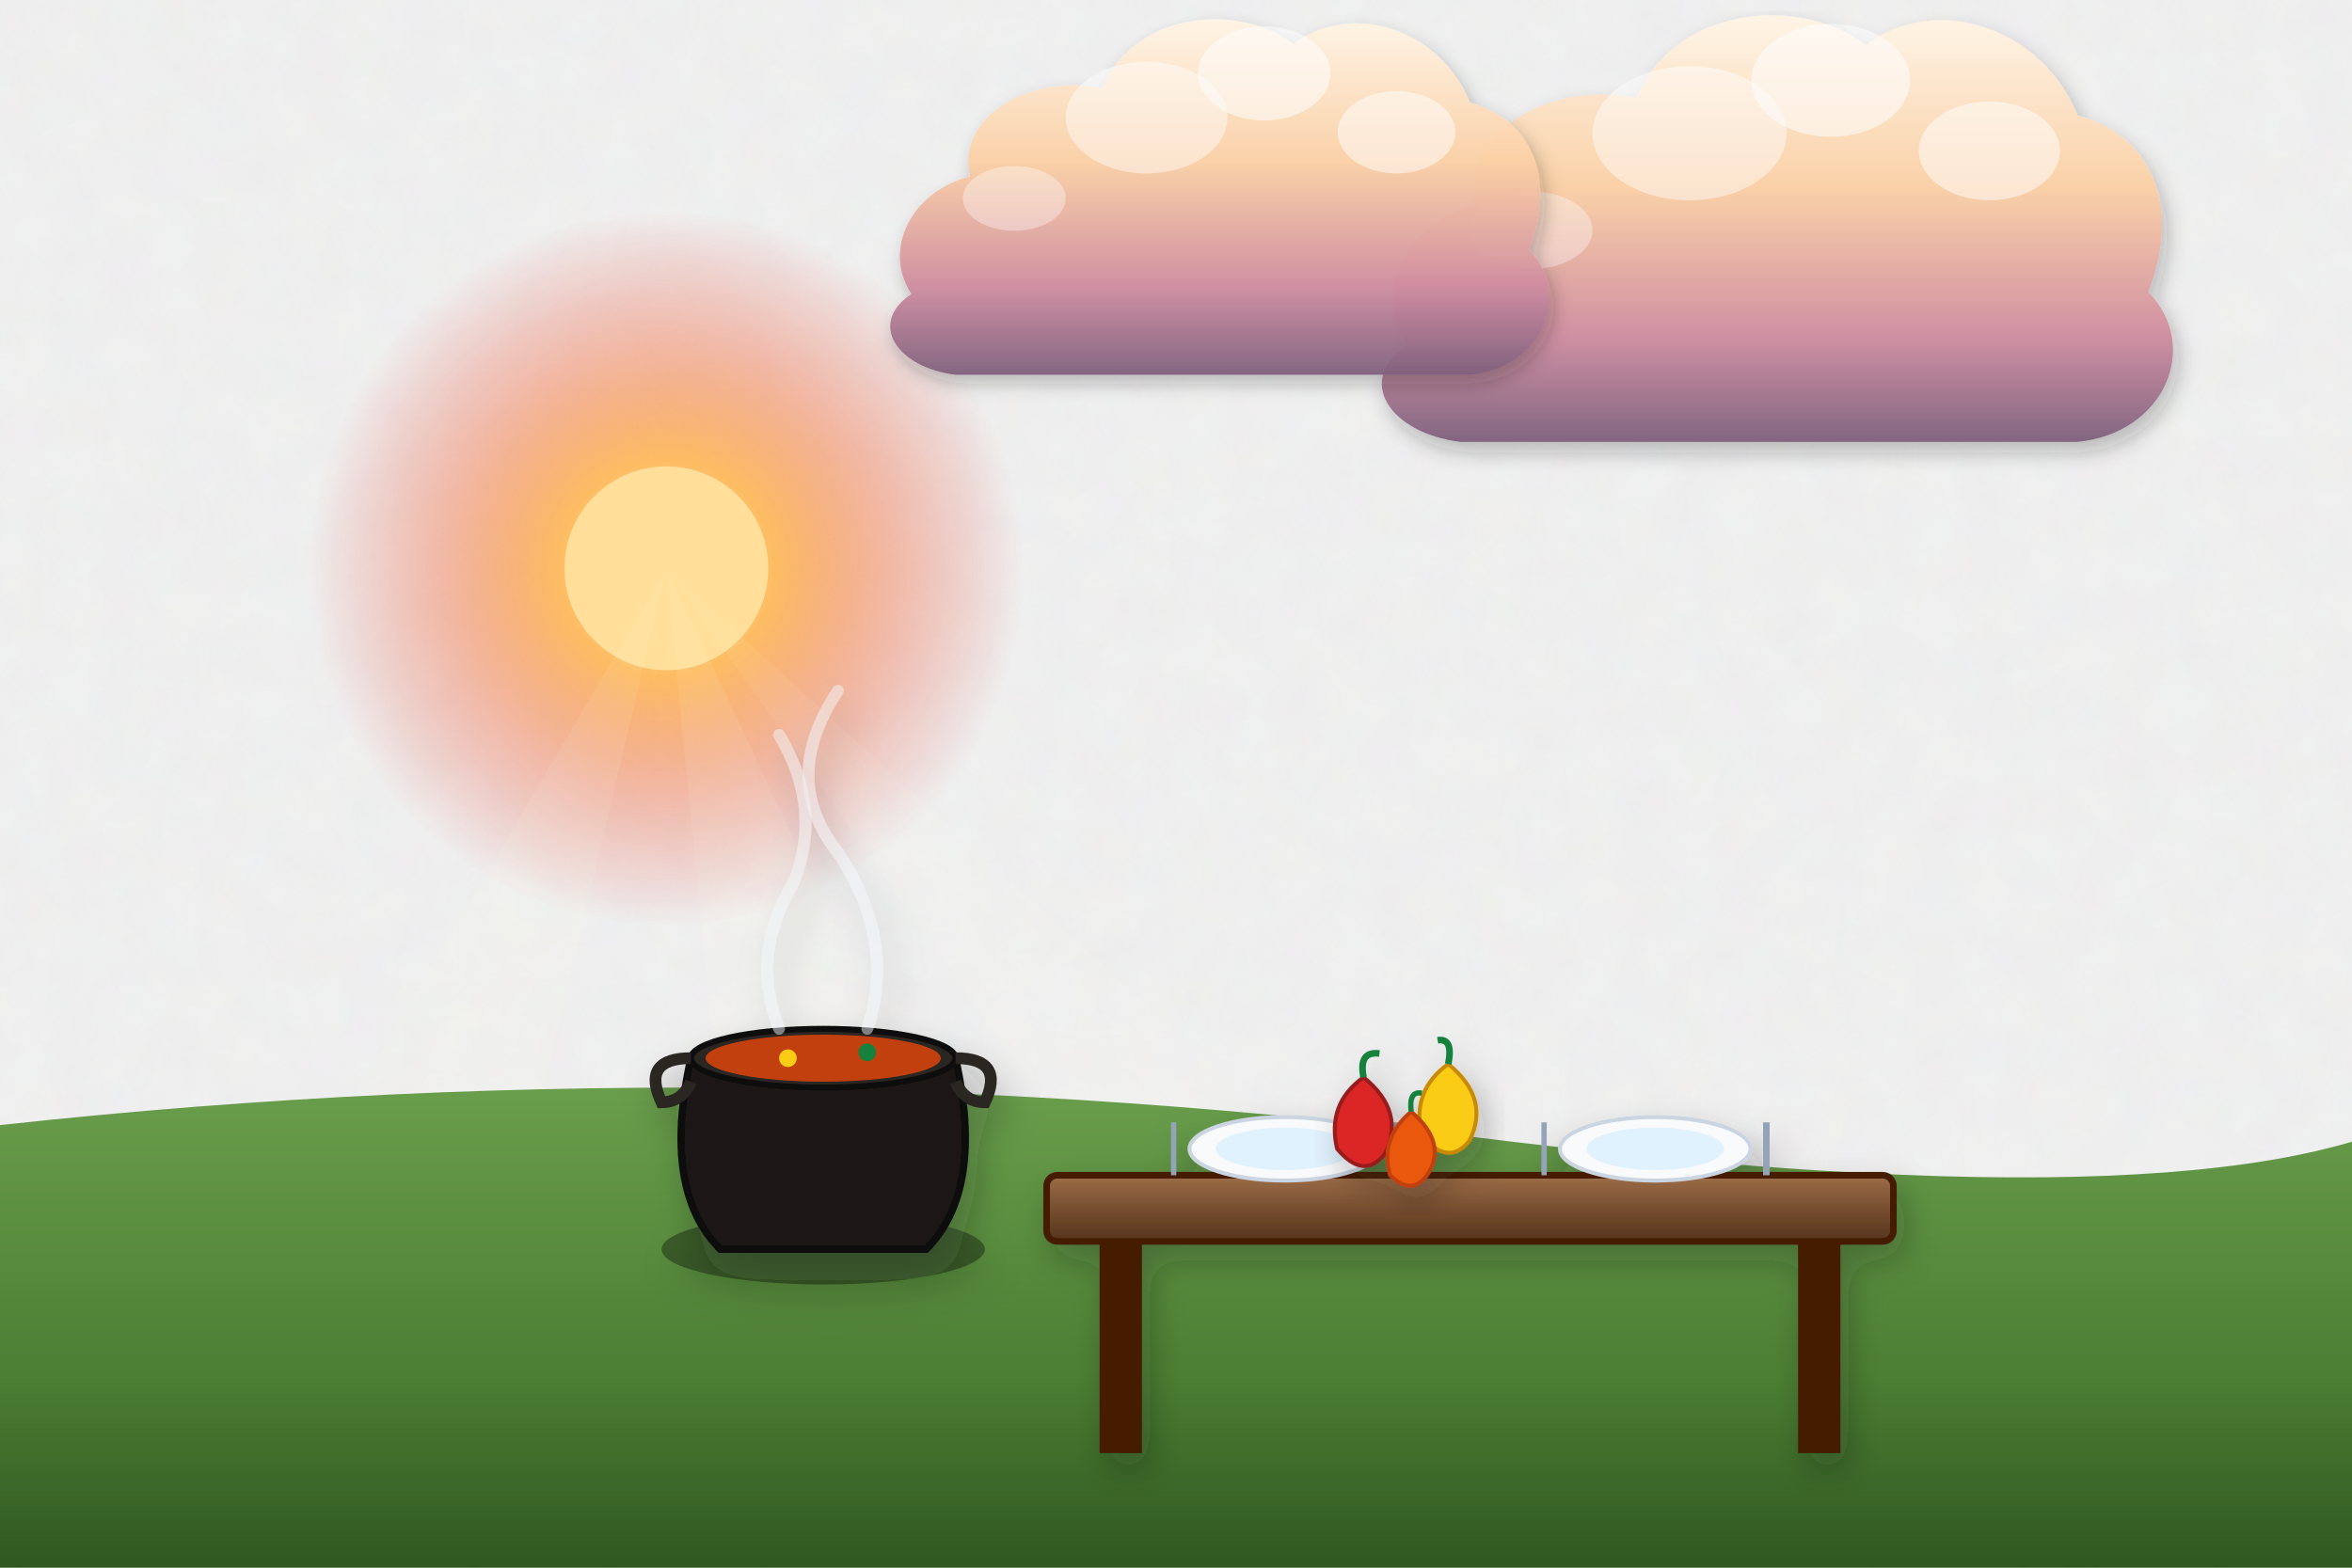
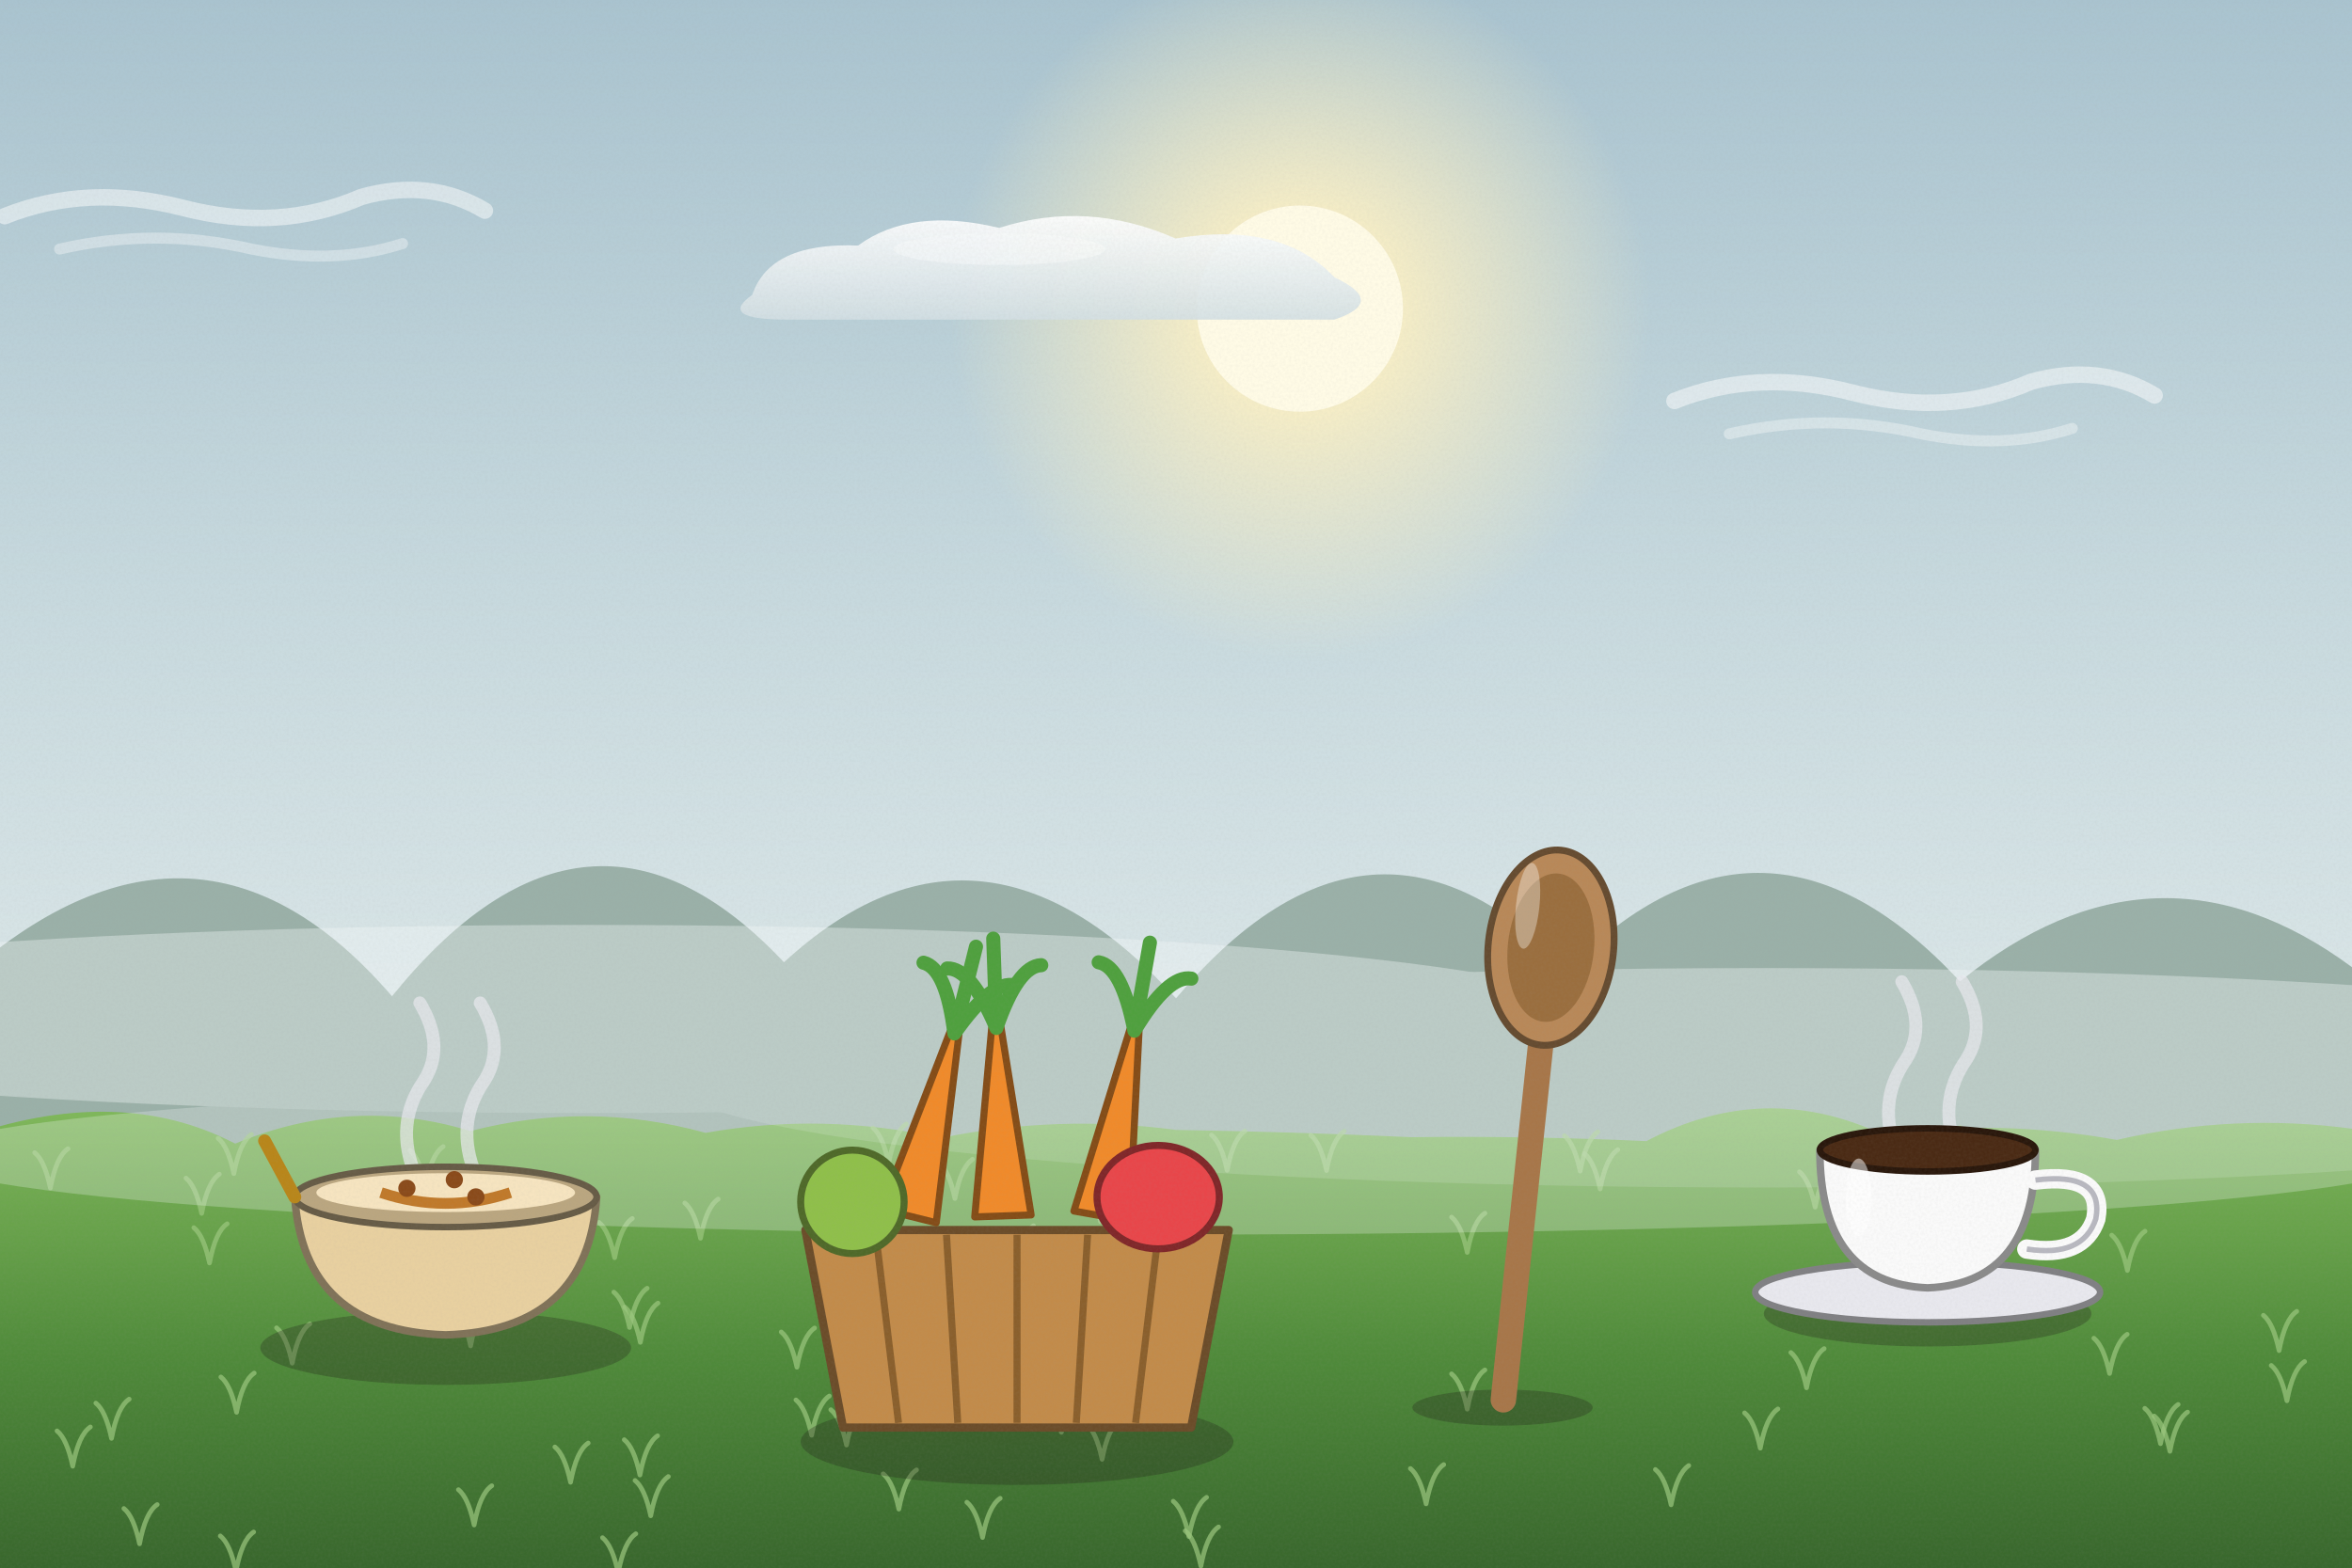
<svg xmlns="http://www.w3.org/2000/svg" viewBox="0 0 1200 800" width="1200" height="800">
  <defs>
-     <filter id="ghibliPaper" x="0%" y="0%" width="100%" height="100%">
-       <feTurbulence type="fractalNoise" baseFrequency="0.04" numOctaves="3" result="noise" seed="42" />
-       <feColorMatrix type="matrix" values="1 0 0 0 0  0 1 0 0 0  0 0 1 0 0  0 0 0 0.035 0" in="noise" result="coloredNoise" />
-       <feComposite operator="in" in2="SourceGraphic" />
-     </filter>
-     <filter id="softGlow" x="-20%" y="-20%" width="140%" height="140%">
-       <feGaussianBlur stdDeviation="8" result="blur" />
-       <feComposite in="SourceGraphic" in2="blur" operator="over" />
-     </filter>
-     <filter id="dropShadow" x="-20%" y="-20%" width="140%" height="140%">
-       <feDropShadow dx="3" dy="6" stdDeviation="6" flood-color="#141e28" flood-opacity="0.28" />
-     </filter>
-     <linearGradient id="skyDay" x1="0" y1="0" x2="0" y2="1">
-       <stop offset="0%" stop-color="#236ca7" />
-       <stop offset="35%" stop-color="#5fa3d6" />
-       <stop offset="70%" stop-color="#b8e1f2" />
-       <stop offset="100%" stop-color="#fdf3dc" />
-     </linearGradient>
-     <linearGradient id="skySunset" x1="0" y1="0" x2="0" y2="1">
-       <stop offset="0%" stop-color="#31396b" />
-       <stop offset="35%" stop-color="#73507b" />
-       <stop offset="65%" stop-color="#cb6b5c" />
-       <stop offset="85%" stop-color="#f29e5a" />
-       <stop offset="100%" stop-color="#fedaa2" />
-     </linearGradient>
-     <linearGradient id="skyDusk" x1="0" y1="0" x2="0" y2="1">
-       <stop offset="0%" stop-color="#121832" />
-       <stop offset="40%" stop-color="#262f56" />
-       <stop offset="70%" stop-color="#4e3d64" />
-       <stop offset="90%" stop-color="#915264" />
-       <stop offset="100%" stop-color="#d6846c" />
-     </linearGradient>
-     <linearGradient id="cloudBodyDay" x1="0" y1="0" x2="0" y2="1">
-       <stop offset="0%" stop-color="#ffffff" />
-       <stop offset="45%" stop-color="#fcf8f0" />
-       <stop offset="80%" stop-color="#d9e4ec" />
-       <stop offset="100%" stop-color="#b6c8d7" />
-     </linearGradient>
-     <linearGradient id="cloudBodySunset" x1="0" y1="0" x2="0" y2="1">
-       <stop offset="0%" stop-color="#fff5e6" />
-       <stop offset="40%" stop-color="#fbd0a5" />
-       <stop offset="75%" stop-color="#cf8ca0" />
-       <stop offset="100%" stop-color="#7e607c" />
-     </linearGradient>
-     <radialGradient id="sunGlowDay" cx="50%" cy="50%" r="50%">
-       <stop offset="0%" stop-color="#fffced" stop-opacity="1" />
-       <stop offset="35%" stop-color="#ffebaa" stop-opacity="0.85" />
-       <stop offset="70%" stop-color="#ffd573" stop-opacity="0.35" />
-       <stop offset="100%" stop-color="#ffd573" stop-opacity="0" />
-     </radialGradient>
-     <radialGradient id="sunGlowSunset" cx="50%" cy="50%" r="50%">
-       <stop offset="0%" stop-color="#fff8db" stop-opacity="1" />
-       <stop offset="30%" stop-color="#ffb753" stop-opacity="0.9" />
-       <stop offset="65%" stop-color="#f46e45" stop-opacity="0.4" />
-       <stop offset="100%" stop-color="#e04a43" stop-opacity="0" />
-     </radialGradient>
-     <linearGradient id="hillDistant" x1="0" y1="0" x2="0" y2="1">
-       <stop offset="0%" stop-color="#6e94a8" />
-       <stop offset="100%" stop-color="#93b9c7" />
-     </linearGradient>
-     <linearGradient id="hillMid" x1="0" y1="0" x2="0" y2="1">
-       <stop offset="0%" stop-color="#4a7c4f" />
-       <stop offset="50%" stop-color="#3c6a40" />
-       <stop offset="100%" stop-color="#2d5231" />
-     </linearGradient>
-     <linearGradient id="hillNear" x1="0" y1="0" x2="0" y2="1">
-       <stop offset="0%" stop-color="#699e4c" />
-       <stop offset="60%" stop-color="#4c7e33" />
-       <stop offset="100%" stop-color="#2f5720" />
-     </linearGradient>
-     <linearGradient id="woodTone" x1="0" y1="0" x2="0" y2="1">
-       <stop offset="0%" stop-color="#9c6d48" />
-       <stop offset="50%" stop-color="#784f30" />
-       <stop offset="100%" stop-color="#55341c" />
-     </linearGradient>
-     <linearGradient id="brassTone" x1="0" y1="0" x2="1" y2="1">
-       <stop offset="0%" stop-color="#ffe699" />
-       <stop offset="35%" stop-color="#d9a536" />
-       <stop offset="70%" stop-color="#996c14" />
-       <stop offset="100%" stop-color="#5e4007" />
+     <linearGradient id="woodTone" x1="0" y1="0" x2="1" y2="0">
+       <stop offset="0" stop-color="#a77649" />
+       <stop offset=".5" stop-color="#7d5231" />
+       <stop offset="1" stop-color="#5a381e" />
    </linearGradient>
    <linearGradient id="stoneTone" x1="0" y1="0" x2="0" y2="1">
-       <stop offset="0%" stop-color="#c5beb3" />
-       <stop offset="60%" stop-color="#999184" />
-       <stop offset="100%" stop-color="#6c6458" />
+       <stop offset="0" stop-color="#c5beb3" />
+       <stop offset="1" stop-color="#7c7468" />
    </linearGradient>
-     <linearGradient id="waterTone" x1="0" y1="0" x2="0" y2="1">
-       <stop offset="0%" stop-color="#47a5be" />
-       <stop offset="50%" stop-color="#2a7796" />
-       <stop offset="100%" stop-color="#144d6a" />
+     <filter id="softShadow" x="-20%" y="-20%" width="140%" height="140%">
+       <feDropShadow dx="2" dy="5" stdDeviation="4" flood-color="#1b1a14" flood-opacity=".25" />
+     </filter>
+     <filter id="grain" x="0" y="0" width="100%" height="100%">
+       <feTurbulence type="fractalNoise" baseFrequency=".7" numOctaves="2" seed="11" />
+       <feColorMatrix type="matrix" values="0 0 0 0 .34  0 0 0 0 .34  0 0 0 0 .32  0 0 0 .22 -.07" />
+     </filter>
+     <linearGradient id="skyMain" x1="0" y1="0" x2="0" y2="1">
+       <stop offset="0" stop-color="#a9c3cf" />
+       <stop offset=".38" stop-color="#c7d9de" />
+       <stop offset=".72" stop-color="#dfe9ea" />
+       <stop offset="1" stop-color="#f2f4ee" />
+     </linearGradient>
+     <linearGradient id="cloudG" x1="0" y1="0" x2="0" y2="1">
+       <stop offset="0" stop-color="#ffffff" />
+       <stop offset="1" stop-color="#d3dfe3" />
+     </linearGradient>
+     <radialGradient id="sunG">
+       <stop offset="0" stop-color="#fffbe6" />
+       <stop offset=".3" stop-color="#fff2c4" stop-opacity=".85" />
+       <stop offset="1" stop-color="#fff2c4" stop-opacity="0" />
+     </radialGradient>
+     <linearGradient id="gndG" x1="0" y1="0" x2="0" y2="1">
+       <stop offset="0" stop-color="#7fb85a" />
+       <stop offset=".5" stop-color="#4f8a3a" />
+       <stop offset="1" stop-color="#34602a" />
    </linearGradient>
  </defs>
-   <rect width="1200" height="800" fill="url(#skySunset)" filter="url(#ghibliPaper)" />
+   <rect width="1200" height="800" fill="url(#skyMain)" />
  <g>
-     <circle cx="340" cy="290" r="182" fill="url(#sunGlowSunset)" />
-     <circle cx="340" cy="290" r="52" fill="#ffdf99" />
-     <polygon points="340,290 40,800 220,800" fill="#fffbe6" opacity="0.08" />
-     <polygon points="340,290 390,800 580,800" fill="#fffbe6" opacity="0.08" />
-     <polygon points="340,290 700,800 900,800" fill="#fffbe6" opacity="0.06" />
+     <circle cx="663.2" cy="157.5" r="178.84" fill="url(#sunG)" />
+     <circle cx="663.2" cy="157.5" r="52.6" fill="#fffbe6" />
  </g>
-   <g transform="translate(880, 140) scale(0.9)" opacity="0.95">
-     <path d="M-180,40        C-200,10 -180,-30 -140,-40        C-150,-80 -100,-110 -50,-100        C-30,-150 40,-160 80,-130        C120,-160 180,-140 200,-90        C240,-80 260,-40 240,10        C270,40 250,90 200,95        L-150,95        C-190,90 -210,60 -180,40 Z" fill="url(#cloudBodySunset)" filter="url(#dropShadow)" />
-     <ellipse cx="60" cy="-110" rx="45" ry="32" fill="#ffffff" opacity="0.55" />
-     <ellipse cx="-20" cy="-80" rx="55" ry="38" fill="#ffffff" opacity="0.45" />
-     <ellipse cx="150" cy="-70" rx="40" ry="28" fill="#ffffff" opacity="0.5" />
-     <ellipse cx="-110" cy="-25" rx="35" ry="22" fill="#ffffff" opacity="0.35" />
+   <g transform="translate(114.4,103.3) scale(0.7)" opacity="0.9">
+     <path d="M-160,10 Q-100,-14 -30,4 Q40,22 100,-4 Q150,-18 190,6" stroke="#fff" stroke-width="12" stroke-linecap="round" fill="none" opacity=".55" />
+     <path d="M-120,34 Q-50,18 20,34 Q80,46 130,30" stroke="#fff" stroke-width="8" stroke-linecap="round" fill="none" opacity=".4" />
  </g>
-   <g transform="translate(600, 120) scale(0.75)" opacity="0.95">
-     <path d="M-180,40        C-200,10 -180,-30 -140,-40        C-150,-80 -100,-110 -50,-100        C-30,-150 40,-160 80,-130        C120,-160 180,-140 200,-90        C240,-80 260,-40 240,10        C270,40 250,90 200,95        L-150,95        C-190,90 -210,60 -180,40 Z" fill="url(#cloudBodySunset)" filter="url(#dropShadow)" />
-     <ellipse cx="60" cy="-110" rx="45" ry="32" fill="#ffffff" opacity="0.55" />
-     <ellipse cx="-20" cy="-80" rx="55" ry="38" fill="#ffffff" opacity="0.45" />
-     <ellipse cx="150" cy="-70" rx="40" ry="28" fill="#ffffff" opacity="0.5" />
-     <ellipse cx="-110" cy="-25" rx="35" ry="22" fill="#ffffff" opacity="0.35" />
+   <g transform="translate(536.8,132.5) scale(0.9)" opacity="0.9">
+     <path d="M-170,20 Q-160,-10 -110,-8 Q-80,-30 -30,-18 Q20,-34 70,-12 Q130,-22 160,10 Q190,24 160,34 L-150,34 Q-190,34 -170,20 Z" fill="url(#cloudG)" />
+     <ellipse cx="-30" cy="-6" rx="60" ry="9" fill="#fff" opacity=".45" />
  </g>
-   <path d="M-50,580 Q350,530 750,580 T1250,560 L1250,800 L-50,800 Z" fill="url(#hillNear)" />
-   <g transform="translate(750, 620) scale(1.35)" filter="url(#dropShadow)">
-     <rect x="-160" y="-15" width="320" height="25" rx="4" fill="url(#woodTone)" stroke="#451a03" stroke-width="2.5" />
-     <rect x="-140" y="10" width="16" height="80" fill="#451a03" />
-     <rect x="124" y="10" width="16" height="80" fill="#451a03" />
-     <g transform="translate(-70, -25)">
-       <ellipse cx="0" cy="0" rx="36" ry="12" fill="#f8fafc" stroke="#cbd5e1" stroke-width="1.5" />
-       <ellipse cx="0" cy="0" rx="26" ry="8" fill="#e0f2fe" />
-       <line x1="-42" y1="-10" x2="-42" y2="10" stroke="#94a3b8" stroke-width="2" />
-       <line x1="42" y1="-10" x2="42" y2="10" stroke="#94a3b8" stroke-width="2.5" />
+   <g transform="translate(966.3,197.6) scale(0.7)" opacity="0.9">
+     <path d="M-160,10 Q-100,-14 -30,4 Q40,22 100,-4 Q150,-18 190,6" stroke="#fff" stroke-width="12" stroke-linecap="round" fill="none" opacity=".55" />
+     <path d="M-120,34 Q-50,18 20,34 Q80,46 130,30" stroke="#fff" stroke-width="8" stroke-linecap="round" fill="none" opacity=".4" />
+   </g>
+   <path d="M-20,640 L-20,500 Q100,392.385 200,508.385 Q300,384.944 400,491.054 Q500,399.178 600,509.447 Q700,390.853 800,494.58 Q900,393.28 1000,500.849 Q1100,419.631 1200,493.557 Q1300,401.08 1400,501.437 L1240,640 Z" fill="#9ab0a8" />
+   <g>
+     <path d="M-20,581 Q60,552.4 120,583.6 Q180,558.8 240,577.2 Q300,561.6 360,578.1 Q420,567.5 480,580.7 Q540,568.6 600,576.6 Q660,577.6 720,580.3 Q780,579.6 840,582.3 Q900,550.8 960,578.7 Q1020,571 1080,581.7 Q1140,567.9 1200,576 Q1260,573.3 1320,578 L1240,820 L-20,820 Z" fill="url(#gndG)" />
+     <path d="M562.3,744.7 q-3,-14 -8,-18 M562.3,744.7 q3,-16 9,-20" stroke="#9bc87e" stroke-width="2.4" fill="none" stroke-linecap="round" opacity=".7" />
+     <path d="M501.3,784.6 q-3,-14 -8,-18 M501.3,784.6 q3,-16 9,-20" stroke="#9bc87e" stroke-width="2.4" fill="none" stroke-linecap="round" opacity=".7" />
+     <path d="M676.8,597.3 q-3,-14 -8,-18 M676.8,597.3 q3,-16 9,-20" stroke="#9bc87e" stroke-width="2.4" fill="none" stroke-linecap="round" opacity=".7" />
+     <path d="M561.5,623.4 q-3,-14 -8,-18 M561.5,623.4 q3,-16 9,-20" stroke="#9bc87e" stroke-width="2.4" fill="none" stroke-linecap="round" opacity=".7" />
+     <path d="M944.2,612.3 q-3,-14 -8,-18 M944.2,612.3 q3,-16 9,-20" stroke="#9bc87e" stroke-width="2.4" fill="none" stroke-linecap="round" opacity=".7" />
+     <path d="M487.2,611.6 q-3,-14 -8,-18 M487.2,611.6 q3,-16 9,-20" stroke="#9bc87e" stroke-width="2.4" fill="none" stroke-linecap="round" opacity=".7" />
+     <path d="M120.4,801.8 q-3,-14 -8,-18 M120.4,801.8 q3,-16 9,-20" stroke="#9bc87e" stroke-width="2.4" fill="none" stroke-linecap="round" opacity=".7" />
+     <path d="M727.6,767.4 q-3,-14 -8,-18 M727.6,767.4 q3,-16 9,-20" stroke="#9bc87e" stroke-width="2.4" fill="none" stroke-linecap="round" opacity=".7" />
+     <path d="M1107.1,740.6 q-3,-14 -8,-18 M1107.1,740.6 q3,-16 9,-20" stroke="#9bc87e" stroke-width="2.4" fill="none" stroke-linecap="round" opacity=".7" />
+     <path d="M25.7,606.2 q-3,-14 -8,-18 M25.7,606.2 q3,-16 9,-20" stroke="#9bc87e" stroke-width="2.4" fill="none" stroke-linecap="round" opacity=".7" />
+     <path d="M612.7,799.2 q-3,-14 -8,-18 M612.7,799.2 q3,-16 9,-20" stroke="#9bc87e" stroke-width="2.4" fill="none" stroke-linecap="round" opacity=".7" />
+     <path d="M184.9,642.7 q-3,-14 -8,-18 M184.9,642.7 q3,-16 9,-20" stroke="#9bc87e" stroke-width="2.4" fill="none" stroke-linecap="round" opacity=".7" />
+     <path d="M512.1,709.2 q-3,-14 -8,-18 M512.1,709.2 q3,-16 9,-20" stroke="#9bc87e" stroke-width="2.4" fill="none" stroke-linecap="round" opacity=".7" />
+     <path d="M326.5,752.7 q-3,-14 -8,-18 M326.5,752.7 q3,-16 9,-20" stroke="#9bc87e" stroke-width="2.4" fill="none" stroke-linecap="round" opacity=".7" />
+     <path d="M37.1,748.2 q-3,-14 -8,-18 M37.1,748.2 q3,-16 9,-20" stroke="#9bc87e" stroke-width="2.4" fill="none" stroke-linecap="round" opacity=".7" />
+     <path d="M1102.3,736.7 q-3,-14 -8,-18 M1102.3,736.7 q3,-16 9,-20" stroke="#9bc87e" stroke-width="2.4" fill="none" stroke-linecap="round" opacity=".7" />
+     <path d="M240.1,686.8 q-3,-14 -8,-18 M240.1,686.8 q3,-16 9,-20" stroke="#9bc87e" stroke-width="2.4" fill="none" stroke-linecap="round" opacity=".7" />
+     <path d="M458.6,770.1 q-3,-14 -8,-18 M458.6,770.1 q3,-16 9,-20" stroke="#9bc87e" stroke-width="2.4" fill="none" stroke-linecap="round" opacity=".7" />
+     <path d="M606.6,784.1 q-3,-14 -8,-18 M606.6,784.1 q3,-16 9,-20" stroke="#9bc87e" stroke-width="2.4" fill="none" stroke-linecap="round" opacity=".7" />
+     <path d="M406.6,697.7 q-3,-14 -8,-18 M406.6,697.7 q3,-16 9,-20" stroke="#9bc87e" stroke-width="2.4" fill="none" stroke-linecap="round" opacity=".7" />
+     <path d="M1166.8,714.8 q-3,-14 -8,-18 M1166.8,714.8 q3,-16 9,-20" stroke="#9bc87e" stroke-width="2.4" fill="none" stroke-linecap="round" opacity=".7" />
+     <path d="M414.1,732.4 q-3,-14 -8,-18 M414.1,732.4 q3,-16 9,-20" stroke="#9bc87e" stroke-width="2.4" fill="none" stroke-linecap="round" opacity=".7" />
+     <path d="M241.9,778.2 q-3,-14 -8,-18 M241.9,778.2 q3,-16 9,-20" stroke="#9bc87e" stroke-width="2.4" fill="none" stroke-linecap="round" opacity=".7" />
+     <path d="M149.1,695.6 q-3,-14 -8,-18 M149.1,695.6 q3,-16 9,-20" stroke="#9bc87e" stroke-width="2.4" fill="none" stroke-linecap="round" opacity=".7" />
+     <path d="M102.9,619.2 q-3,-14 -8,-18 M102.9,619.2 q3,-16 9,-20" stroke="#9bc87e" stroke-width="2.4" fill="none" stroke-linecap="round" opacity=".7" />
+     <path d="M541.5,730.9 q-3,-14 -8,-18 M541.5,730.9 q3,-16 9,-20" stroke="#9bc87e" stroke-width="2.4" fill="none" stroke-linecap="round" opacity=".7" />
+     <path d="M816.4,606.7 q-3,-14 -8,-18 M816.4,606.7 q3,-16 9,-20" stroke="#9bc87e" stroke-width="2.4" fill="none" stroke-linecap="round" opacity=".7" />
+     <path d="M326.7,685 q-3,-14 -8,-18 M326.7,685 q3,-16 9,-20" stroke="#9bc87e" stroke-width="2.4" fill="none" stroke-linecap="round" opacity=".7" />
+     <path d="M518.3,645.5 q-3,-14 -8,-18 M518.3,645.5 q3,-16 9,-20" stroke="#9bc87e" stroke-width="2.4" fill="none" stroke-linecap="round" opacity=".7" />
+     <path d="M748.6,639.1 q-3,-14 -8,-18 M748.6,639.1 q3,-16 9,-20" stroke="#9bc87e" stroke-width="2.4" fill="none" stroke-linecap="round" opacity=".7" />
+     <path d="M313.6,641.8 q-3,-14 -8,-18 M313.6,641.8 q3,-16 9,-20" stroke="#9bc87e" stroke-width="2.4" fill="none" stroke-linecap="round" opacity=".7" />
+     <path d="M1085.4,648.3 q-3,-14 -8,-18 M1085.4,648.3 q3,-16 9,-20" stroke="#9bc87e" stroke-width="2.4" fill="none" stroke-linecap="round" opacity=".7" />
+     <path d="M120.7,720.7 q-3,-14 -8,-18 M120.7,720.7 q3,-16 9,-20" stroke="#9bc87e" stroke-width="2.4" fill="none" stroke-linecap="round" opacity=".7" />
+     <path d="M431.9,737.4 q-3,-14 -8,-18 M431.9,737.4 q3,-16 9,-20" stroke="#9bc87e" stroke-width="2.4" fill="none" stroke-linecap="round" opacity=".7" />
+     <path d="M926.1,616 q-3,-14 -8,-18 M926.1,616 q3,-16 9,-20" stroke="#9bc87e" stroke-width="2.4" fill="none" stroke-linecap="round" opacity=".7" />
+     <path d="M898.1,739 q-3,-14 -8,-18 M898.1,739 q3,-16 9,-20" stroke="#9bc87e" stroke-width="2.4" fill="none" stroke-linecap="round" opacity=".7" />
+     <path d="M852.6,767.9 q-3,-14 -8,-18 M852.6,767.9 q3,-16 9,-20" stroke="#9bc87e" stroke-width="2.4" fill="none" stroke-linecap="round" opacity=".7" />
+     <path d="M921.7,708.2 q-3,-14 -8,-18 M921.7,708.2 q3,-16 9,-20" stroke="#9bc87e" stroke-width="2.4" fill="none" stroke-linecap="round" opacity=".7" />
+     <path d="M291.1,756.4 q-3,-14 -8,-18 M291.1,756.4 q3,-16 9,-20" stroke="#9bc87e" stroke-width="2.4" fill="none" stroke-linecap="round" opacity=".7" />
+     <path d="M1076.3,700.9 q-3,-14 -8,-18 M1076.3,700.9 q3,-16 9,-20" stroke="#9bc87e" stroke-width="2.4" fill="none" stroke-linecap="round" opacity=".7" />
+     <path d="M806.2,597.6 q-3,-14 -8,-18 M806.2,597.6 q3,-16 9,-20" stroke="#9bc87e" stroke-width="2.4" fill="none" stroke-linecap="round" opacity=".7" />
+     <path d="M217.1,605.1 q-3,-14 -8,-18 M217.1,605.1 q3,-16 9,-20" stroke="#9bc87e" stroke-width="2.4" fill="none" stroke-linecap="round" opacity=".7" />
+     <path d="M106.9,644.5 q-3,-14 -8,-18 M106.9,644.5 q3,-16 9,-20" stroke="#9bc87e" stroke-width="2.4" fill="none" stroke-linecap="round" opacity=".7" />
+     <path d="M991,595.3 q-3,-14 -8,-18 M991,595.3 q3,-16 9,-20" stroke="#9bc87e" stroke-width="2.4" fill="none" stroke-linecap="round" opacity=".7" />
+     <path d="M1162.8,689.2 q-3,-14 -8,-18 M1162.8,689.2 q3,-16 9,-20" stroke="#9bc87e" stroke-width="2.4" fill="none" stroke-linecap="round" opacity=".7" />
+     <path d="M357.4,631.9 q-3,-14 -8,-18 M357.4,631.9 q3,-16 9,-20" stroke="#9bc87e" stroke-width="2.4" fill="none" stroke-linecap="round" opacity=".7" />
+     <path d="M453.4,593.6 q-3,-14 -8,-18 M453.4,593.6 q3,-16 9,-20" stroke="#9bc87e" stroke-width="2.4" fill="none" stroke-linecap="round" opacity=".7" />
+     <path d="M119.3,598.9 q-3,-14 -8,-18 M119.3,598.9 q3,-16 9,-20" stroke="#9bc87e" stroke-width="2.4" fill="none" stroke-linecap="round" opacity=".7" />
+     <path d="M748.6,719.1 q-3,-14 -8,-18 M748.6,719.1 q3,-16 9,-20" stroke="#9bc87e" stroke-width="2.4" fill="none" stroke-linecap="round" opacity=".7" />
+     <path d="M321.2,677.4 q-3,-14 -8,-18 M321.2,677.4 q3,-16 9,-20" stroke="#9bc87e" stroke-width="2.4" fill="none" stroke-linecap="round" opacity=".7" />
+     <path d="M332,773.5 q-3,-14 -8,-18 M332,773.5 q3,-16 9,-20" stroke="#9bc87e" stroke-width="2.4" fill="none" stroke-linecap="round" opacity=".7" />
+     <path d="M56.9,734 q-3,-14 -8,-18 M56.9,734 q3,-16 9,-20" stroke="#9bc87e" stroke-width="2.4" fill="none" stroke-linecap="round" opacity=".7" />
+     <path d="M315.4,802.7 q-3,-14 -8,-18 M315.4,802.7 q3,-16 9,-20" stroke="#9bc87e" stroke-width="2.4" fill="none" stroke-linecap="round" opacity=".7" />
+     <path d="M626.1,597.2 q-3,-14 -8,-18 M626.1,597.2 q3,-16 9,-20" stroke="#9bc87e" stroke-width="2.4" fill="none" stroke-linecap="round" opacity=".7" />
+     <path d="M71.2,787.8 q-3,-14 -8,-18 M71.2,787.8 q3,-16 9,-20" stroke="#9bc87e" stroke-width="2.4" fill="none" stroke-linecap="round" opacity=".7" />
+     <path d="M247.7,665.8 q-3,-14 -8,-18 M247.7,665.8 q3,-16 9,-20" stroke="#9bc87e" stroke-width="2.4" fill="none" stroke-linecap="round" opacity=".7" />
+   </g>
+   <g fill="#f2f6f6" opacity=".38">
+     <ellipse cx="300" cy="520" rx="520" ry="48" />
+     <ellipse cx="900" cy="550" rx="560" ry="56" />
+     <ellipse cx="600" cy="590" rx="640" ry="40" opacity=".7" />
+   </g>
+   <g transform="translate(983.5,670.4) scale(1.1)">
+     <ellipse cx="0" cy="0" rx="76" ry="15.2" fill="#1b1a14" opacity="0.28" />
+     <g stroke="#e8e8ee" stroke-width="6" fill="none" stroke-linecap="round" opacity=".7">
+       <path d="M-14,-74 q-10,-24 4,-44 q10,-16 -2,-36" />
+       <path d="M14,-74 q-10,-24 4,-44 q10,-16 -2,-36" />
    </g>
-     <g transform="translate(70, -25)">
-       <ellipse cx="0" cy="0" rx="36" ry="12" fill="#f8fafc" stroke="#cbd5e1" stroke-width="1.5" />
-       <ellipse cx="0" cy="0" rx="26" ry="8" fill="#e0f2fe" />
-       <line x1="-42" y1="-10" x2="-42" y2="10" stroke="#94a3b8" stroke-width="2" />
-       <line x1="42" y1="-10" x2="42" y2="10" stroke="#94a3b8" stroke-width="2.5" />
+     <ellipse cx="0" cy="-10" rx="80" ry="14" fill="#e8e8ee" stroke="#808083" stroke-width="3" />
+     <path d="M-50,-76 L50,-76 Q50,-14 0,-12 Q-50,-14 -50,-76 Z" fill="#fafafa" stroke="#8a8a8a" stroke-width="3.5" stroke-linejoin="round" stroke-linecap="round" />
+     <ellipse cx="0" cy="-76" rx="50" ry="10" fill="#4a2a14" stroke="#29170b" stroke-width="3" />
+     <path d="M50,-62 Q82,-66 78,-44 Q72,-26 46,-30" stroke="#fafafa" stroke-width="9" fill="none" stroke-linecap="round" />
+     <path d="M50,-62 Q82,-66 78,-44 Q72,-26 46,-30" stroke="#b8b8c0" stroke-width="2.5" fill="none" />
+     <ellipse cx="-32" cy="-54" rx="6" ry="18" fill="#ffffff" opacity="0.5" />
+   </g>
+   <g transform="translate(227.4,687.8) scale(1.1)">
+     <ellipse cx="0" cy="0" rx="86" ry="17.2" fill="#1b1a14" opacity="0.28" />
+     <g stroke="#e8e8ee" stroke-width="6" fill="none" stroke-linecap="round" opacity=".7">
+       <path d="M-14,-80 q-10,-24 4,-44 q10,-16 -2,-36" />
+       <path d="M14,-80 q-10,-24 4,-44 q10,-16 -2,-36" />
+     </g>
+     <path d="M-70,-70 Q-66,-8 0,-6 Q66,-8 70,-70 Z" fill="#e8d0a0" stroke="#807258" stroke-width="3.5" stroke-linejoin="round" stroke-linecap="round" />
+     <ellipse cx="0" cy="-70" rx="70" ry="14" fill="#baa680" stroke="#665b46" stroke-width="3" />
+     <ellipse cx="0" cy="-72" rx="60" ry="9" fill="#f6e4c0" stroke="#877d6a" stroke-width="0" />
+     <path d="M-30,-72 Q0,-62 30,-72" stroke="#c0792a" stroke-width="5" fill="none" />
+     <circle cx="-18" cy="-74" r="4" fill="#8a4a1a" />
+     <circle cx="14" cy="-70" r="4" fill="#8a4a1a" />
+     <circle cx="4" cy="-78" r="4" fill="#8a4a1a" />
+     <path d="M-70,-70 L-84,-96" stroke="#b8861a" stroke-width="6" stroke-linecap="round" />
+   </g>
+   <g transform="translate(766.6,718.3) scale(1)">
+     <ellipse cx="0" cy="0" rx="46" ry="9.2" fill="#1b1a14" opacity="0.28" />
+     <g transform="rotate(6)">
+       <line x1="0" y1="-4" x2="0" y2="-190" stroke="#a77649" stroke-width="13" stroke-linecap="round" />
+       <ellipse cx="0" cy="-236" rx="32" ry="50" fill="#b88858" stroke="#654b30" stroke-width="3.5" />
+       <ellipse cx="0" cy="-236" rx="22" ry="38" fill="#9a6e3e" stroke="#553d22" stroke-width="0" />
+       <ellipse cx="-14" cy="-256" rx="6" ry="22" fill="#ffffff" opacity="0.35" />
    </g>
  </g>
-   <g transform="translate(420, 570) scale(1.5)" filter="url(#dropShadow)">
-     <ellipse cx="0" cy="45" rx="55" ry="12" fill="#000000" opacity="0.35" />
-     <path d="M-45,-20 L45,-20 Q55,25 35,45 L-35,45 Q-55,25 -45,-20 Z" fill="#1c1917" stroke="#0c0a09" stroke-width="2.5" />
-     <ellipse cx="0" cy="-20" rx="45" ry="10" fill="#292524" stroke="#0c0a09" stroke-width="2" />
-     <path d="M-45,-20 Q-62,-20 -55,-5 Q-48,-5 -45,-12" stroke="#292524" stroke-width="4" fill="none" />
-     <path d="M45,-20 Q62,-20 55,-5 Q48,-5 45,-12" stroke="#292524" stroke-width="4" fill="none" />
-     <ellipse cx="0" cy="-20" rx="40" ry="8" fill="#c2410c" />
-     <circle cx="-12" cy="-20" r="3" fill="#facc15" />
-     <circle cx="15" cy="-22" r="3" fill="#15803d" />
-     <path d="M-15,-30 Q-25,-55 -10,-80 Q0,-105 -15,-130" stroke="#f1f5f9" stroke-width="4" opacity="0.5" fill="none" stroke-linecap="round" />
-     <path d="M15,-30 Q25,-60 5,-90 Q-15,-115 5,-145" stroke="#f1f5f9" stroke-width="4" opacity="0.5" fill="none" stroke-linecap="round" />
+   <g transform="translate(518.9,735.7) scale(1.2)">
+     <ellipse cx="0" cy="0" rx="92" ry="18.4" fill="#1b1a14" opacity="0.28" />
+     <path d="M-90,-90 L90,-90 L74,-6 L-74,-6 Z" fill="#c28b4a" stroke="#6b4c29" stroke-width="3.5" stroke-linejoin="round" stroke-linecap="round" />
+     <line x1="-60" y1="-88" x2="-50.4" y2="-8" stroke="#8a5f2c" stroke-width="3" />
+     <line x1="-30" y1="-88" x2="-25.2" y2="-8" stroke="#8a5f2c" stroke-width="3" />
+     <line x1="0" y1="-88" x2="0" y2="-8" stroke="#8a5f2c" stroke-width="3" />
+     <line x1="30" y1="-88" x2="25.2" y2="-8" stroke="#8a5f2c" stroke-width="3" />
+     <line x1="60" y1="-88" x2="50.4" y2="-8" stroke="#8a5f2c" stroke-width="3" />
+     <g transform="translate(-46,-96) rotate(14)">
+       <path d="M-12,0 L12,0 L2,-80 L-2,-80 Z" fill="#f08a2a" stroke="#844c17" stroke-width="3" stroke-linejoin="round" stroke-linecap="round" />
+       <path d="M0,-80 q-10,-26 -20,-26 M0,-80 q0,-30 0,-38 M0,-80 q10,-26 20,-26" stroke="#4fa03e" stroke-width="6" fill="none" stroke-linecap="round" />
+     </g>
+     <g transform="translate(-6,-96) rotate(-2)">
+       <path d="M-12,0 L12,0 L2,-80 L-2,-80 Z" fill="#f08a2a" stroke="#844c17" stroke-width="3" stroke-linejoin="round" stroke-linecap="round" />
+       <path d="M0,-80 q-10,-26 -20,-26 M0,-80 q0,-30 0,-38 M0,-80 q10,-26 20,-26" stroke="#4fa03e" stroke-width="6" fill="none" stroke-linecap="round" />
+     </g>
+     <g transform="translate(36,-96) rotate(10)">
+       <path d="M-12,0 L12,0 L2,-80 L-2,-80 Z" fill="#f08a2a" stroke="#844c17" stroke-width="3" stroke-linejoin="round" stroke-linecap="round" />
+       <path d="M0,-80 q-10,-26 -20,-26 M0,-80 q0,-30 0,-38 M0,-80 q10,-26 20,-26" stroke="#4fa03e" stroke-width="6" fill="none" stroke-linecap="round" />
+     </g>
+     <ellipse cx="60" cy="-104" rx="26" ry="22" fill="#e8464a" stroke="#802729" stroke-width="3" />
+     <ellipse cx="-70" cy="-102" rx="22" ry="22" fill="#8fbf4a" stroke="#4f6929" stroke-width="3" />
  </g>
-   <g transform="translate(720, 570) scale(1.35)" filter="url(#dropShadow)">
-     <g transform="translate(-18, 0)">
-       <path d="M0,-15 Q-14,-5 -10,12 Q0,24 8,14 Q16,-2 0,-15 Z" fill="#dc2626" stroke="#991b1b" stroke-width="1.5" />
-       <path d="M0,-15 Q-2,-25 6,-24" stroke="#15803d" stroke-width="2.5" fill="none" />
-     </g>
-     <g transform="translate(14, -5)">
-       <path d="M0,-15 Q-14,-5 -10,12 Q0,24 8,14 Q16,-2 0,-15 Z" fill="#facc15" stroke="#ca8a04" stroke-width="1.5" />
-       <path d="M0,-15 Q2,-25 -4,-24" stroke="#15803d" stroke-width="2.5" fill="none" />
-     </g>
-     <g transform="translate(0, 10)">
-       <path d="M0,-12 Q-12,-2 -8,12 Q0,20 6,12 Q14,0 0,-12 Z" fill="#ea580c" stroke="#c2410c" stroke-width="1.5" />
-       <path d="M0,-12 Q-1,-20 4,-19" stroke="#15803d" stroke-width="2" fill="none" />
-     </g>
-   </g>
+   <rect x="-1" y="0" width="1202" height="800" filter="url(#grain)" opacity=".55" />
</svg>
